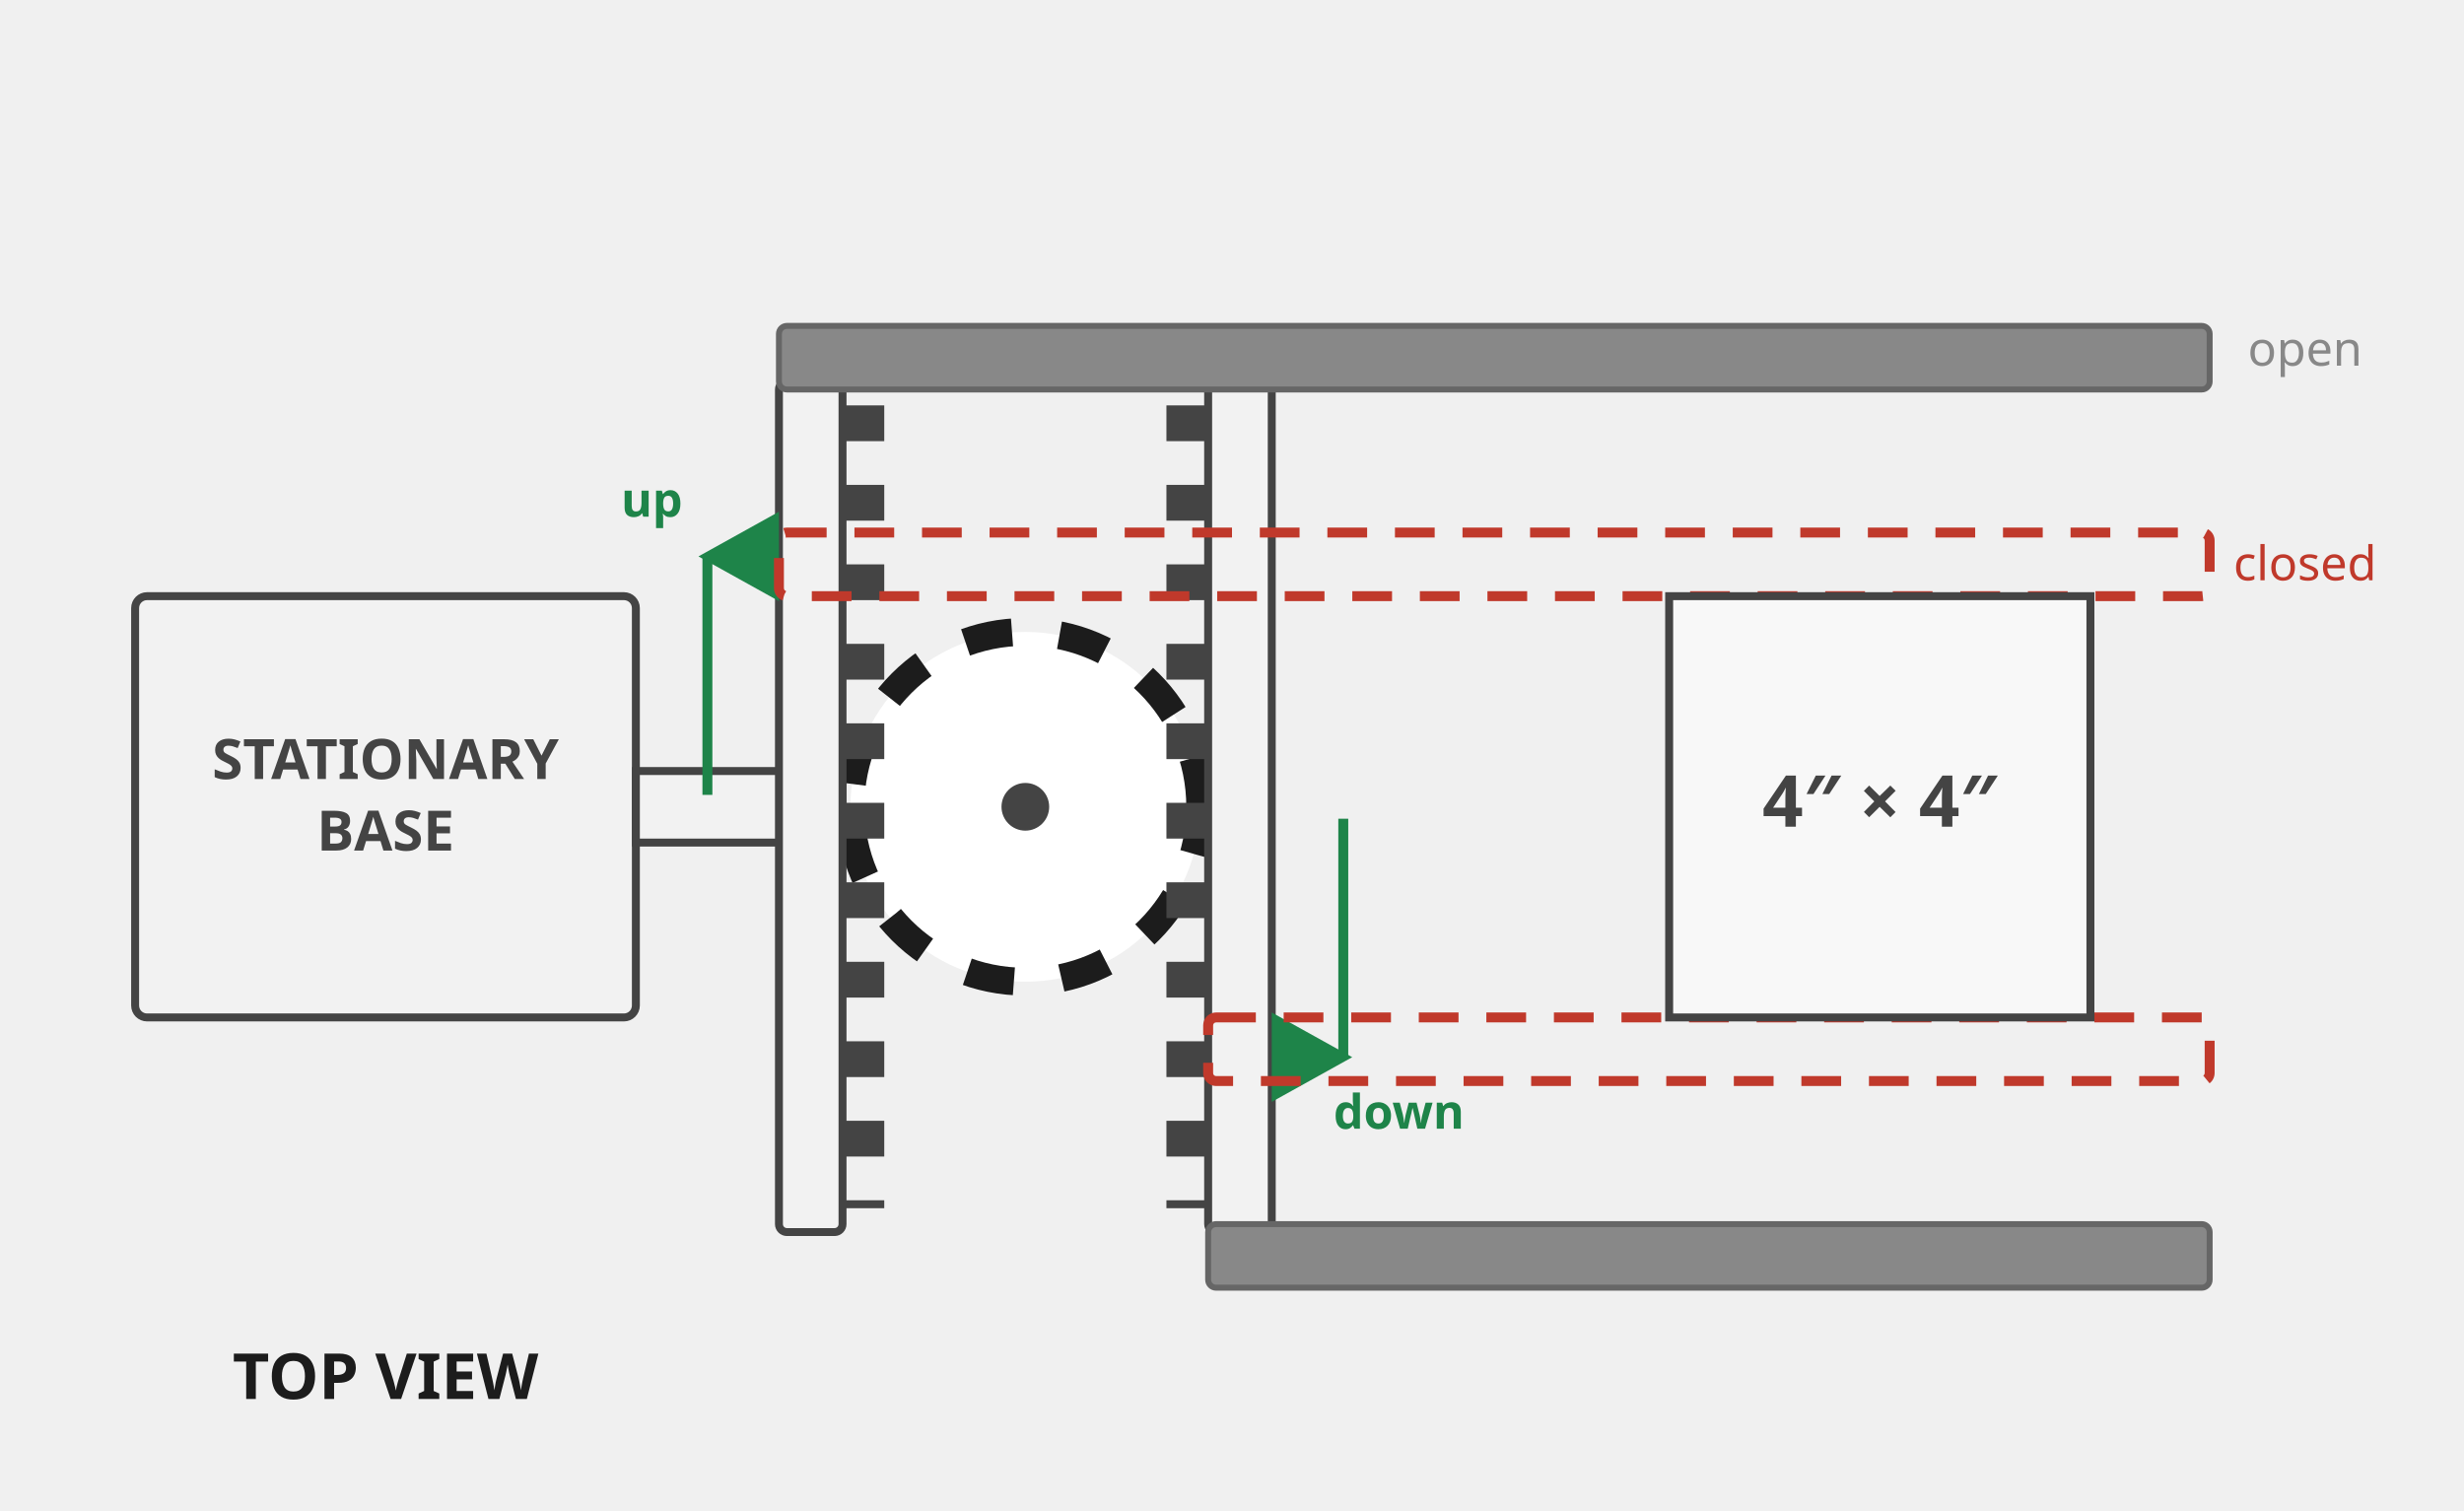
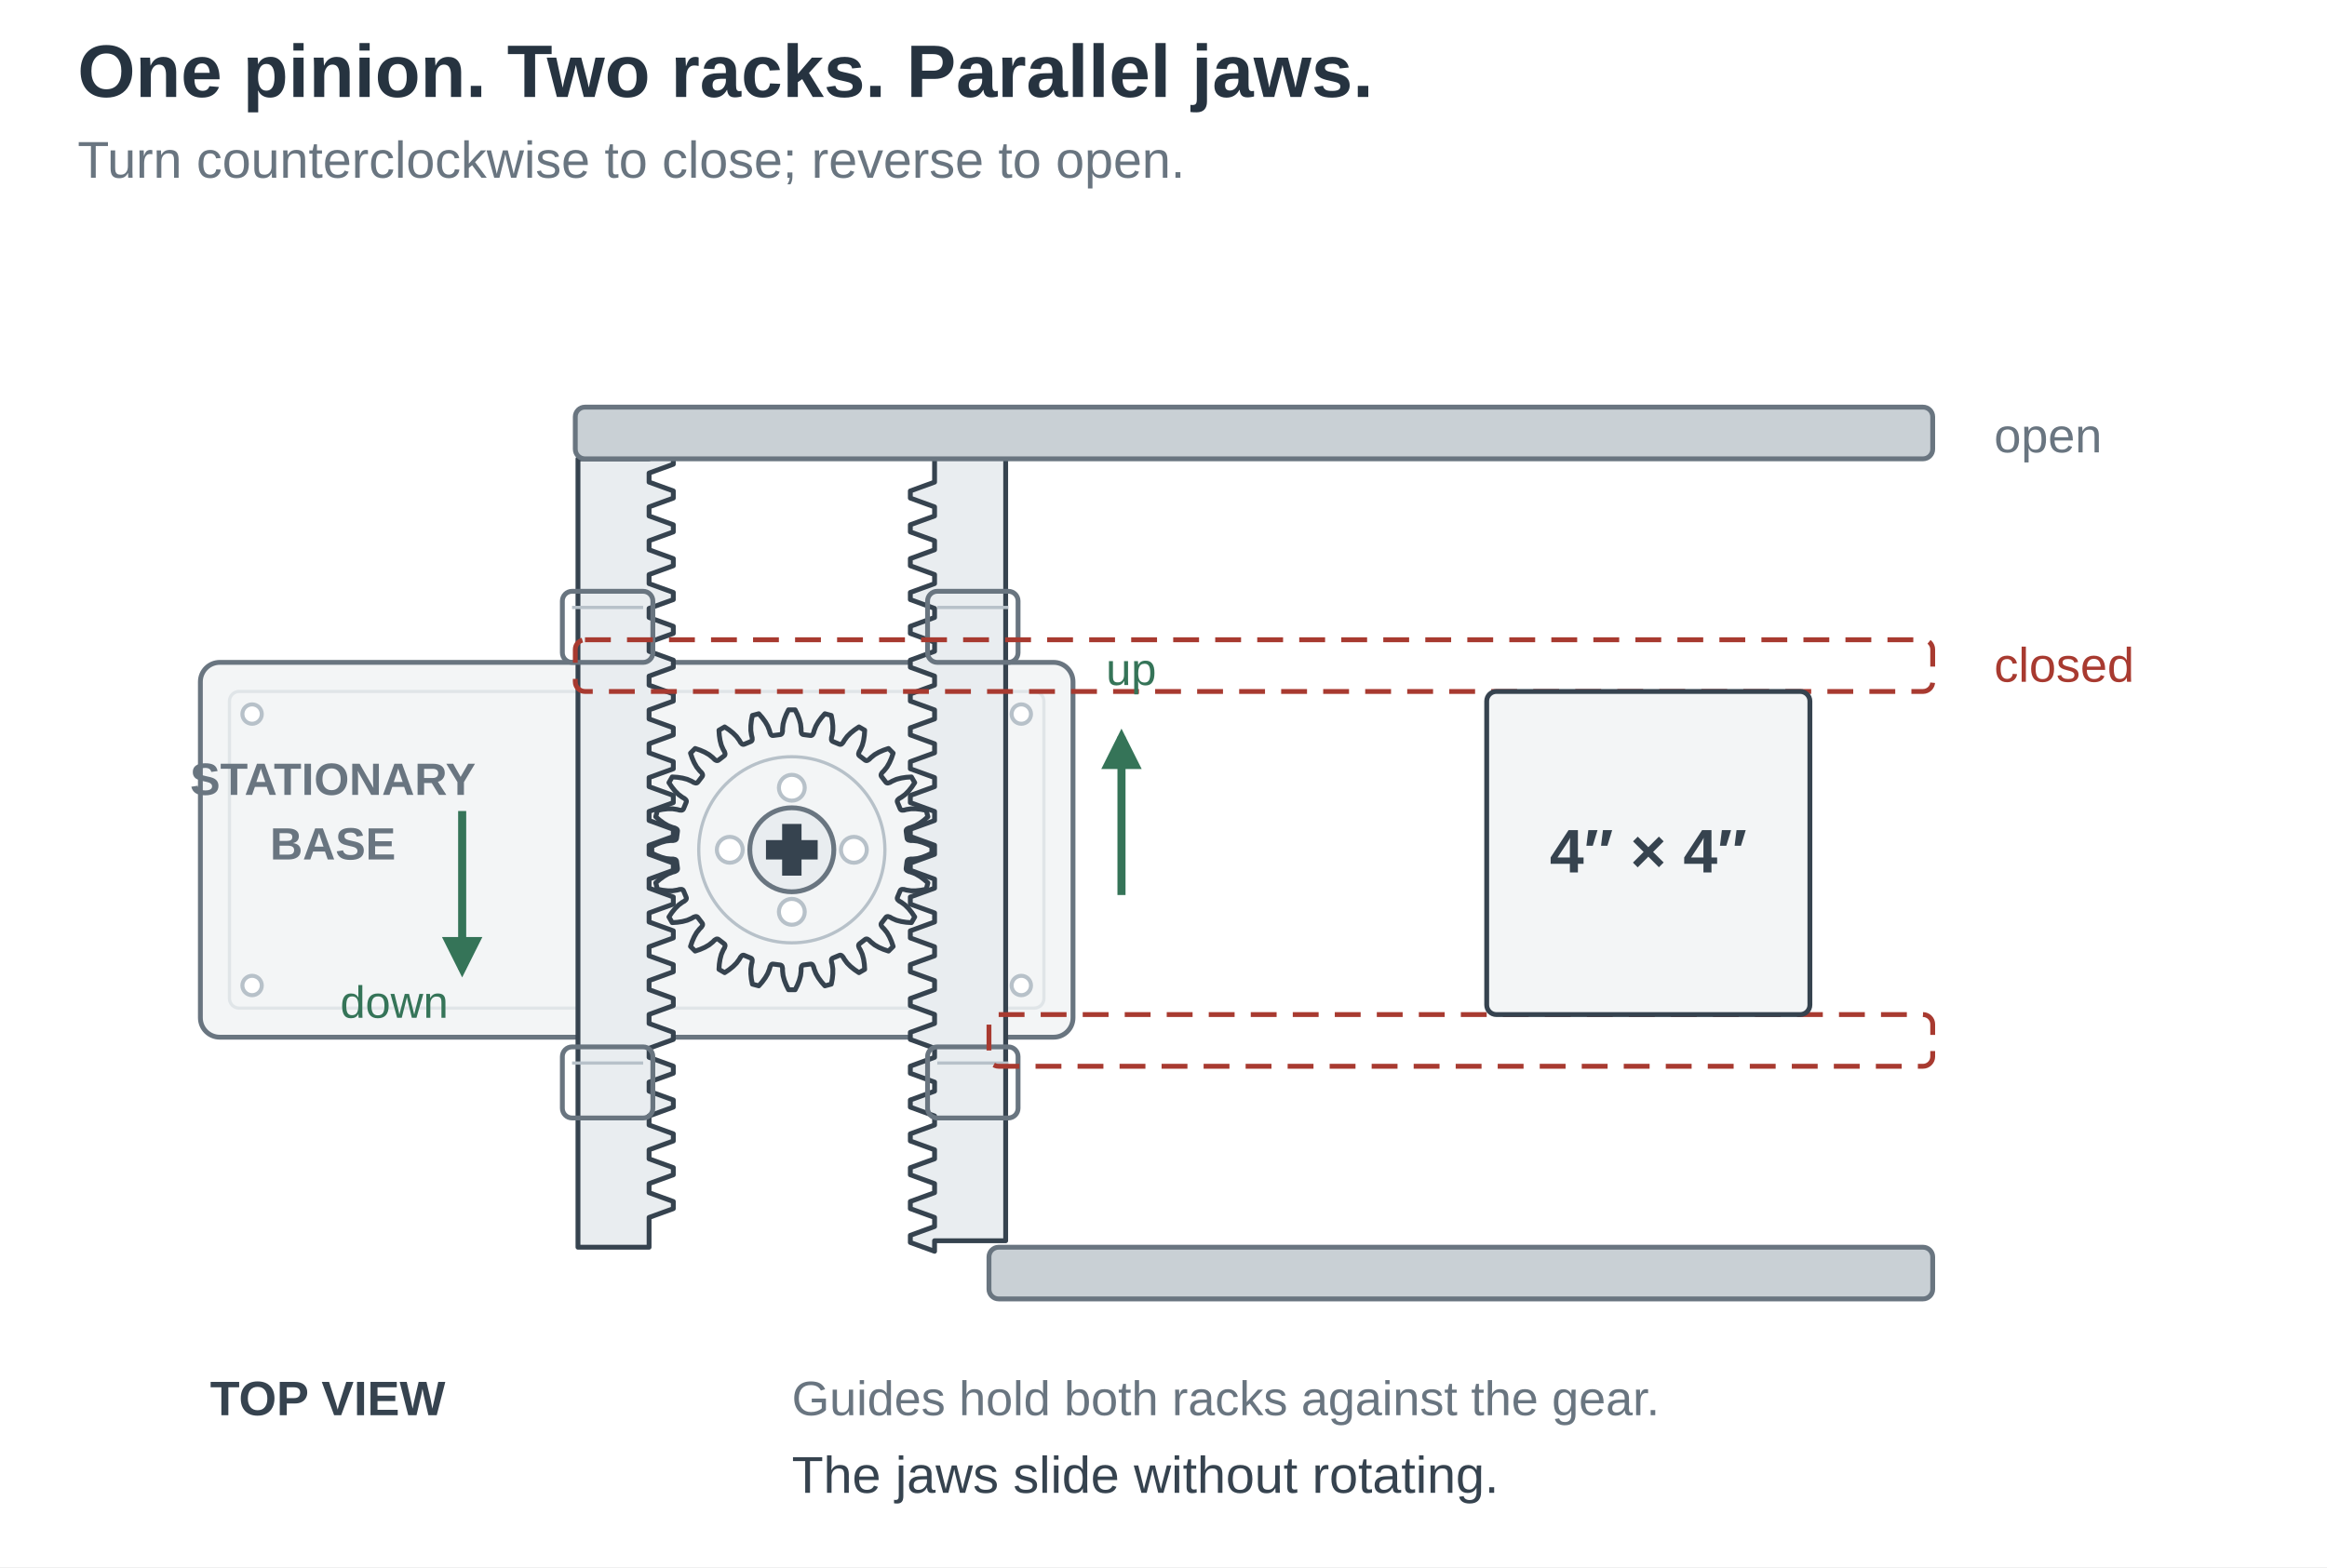
- <svg xmlns="http://www.w3.org/2000/svg" viewBox="0 0 620 380" role="img" aria-label="Top view. A stationary base at the left carries a pinion. A rack runs vertically on each side of the pinion. One rack rises while the other falls, and each carries a horizontal jaw. The two jaws close on a four inch square block, staying parallel throughout.">
+ <svg xmlns="http://www.w3.org/2000/svg" viewBox="0 0 720 485" role="img" aria-labelledby="rack-jaws-title rack-jaws-description">
  <defs>
-     <marker id="upB" viewBox="0 0 10 10" refX="5" refY="1" markerWidth="9" markerHeight="9" orient="auto">
-       <path d="M0,9 L5,0 L10,9 z" fill="#1E8449" />
+     <path id="jaw-pinion-24" d="M35.649 -3.626Q35.729 -2.733 37.478 -2.867 L38.93 -2.707 L40.395 -2.308 L41.861 -1.739 L43.321 -1.019 A43.333 43.333 0 0 1 43.321 1.019 L41.861 1.739 L40.395 2.308 L38.93 2.707 L37.478 2.867 Q35.729 2.733 35.649 3.626A35.833 35.833 0 0 1 35.373 5.725 L35.373 5.725Q35.219 6.607 36.943 6.931 L38.304 7.461 L39.616 8.225 L40.884 9.155 L42.109 10.228 A43.333 43.333 0 0 1 41.581 12.197 L39.984 12.514 L38.421 12.685 L36.903 12.691 L35.459 12.47 Q33.804 11.888 33.496 12.729A35.833 35.833 0 0 1 32.686 14.685 L32.686 14.685Q32.309 15.497 33.891 16.256 L35.068 17.121 L36.137 18.198 L37.122 19.425 L38.027 20.778 A43.333 43.333 0 0 1 37.008 22.543 L35.383 22.436 L33.829 22.196 L32.361 21.81 L31.023 21.222 Q29.575 20.232 29.06 20.965A35.833 35.833 0 0 1 27.772 22.644 L27.772 22.644Q27.197 23.331 28.528 24.474 L29.442 25.613 L30.196 26.931 L30.829 28.371 L31.353 29.912 A43.333 43.333 0 0 1 29.912 31.353 L28.371 30.829 L26.931 30.196 L25.613 29.442 L24.474 28.528 Q23.331 27.197 22.644 27.772A35.833 35.833 0 0 1 20.965 29.06 L20.965 29.06Q20.232 29.575 21.222 31.023 L21.81 32.361 L22.196 33.829 L22.436 35.383 L22.543 37.008 A43.333 43.333 0 0 1 20.778 38.027 L19.425 37.122 L18.198 36.137 L17.121 35.068 L16.256 33.891 Q15.497 32.309 14.685 32.686A35.833 35.833 0 0 1 12.729 33.496 L12.729 33.496Q11.888 33.804 12.47 35.459 L12.691 36.903 L12.685 38.421 L12.514 39.984 L12.197 41.581 A43.333 43.333 0 0 1 10.228 42.109 L9.155 40.884 L8.225 39.616 L7.461 38.304 L6.931 36.943 Q6.607 35.219 5.725 35.373A35.833 35.833 0 0 1 3.626 35.649 L3.626 35.649Q2.733 35.729 2.867 37.478 L2.707 38.93 L2.308 40.395 L1.739 41.861 L1.019 43.321 A43.333 43.333 0 0 1 -1.019 43.321 L-1.739 41.861 L-2.308 40.395 L-2.707 38.93 L-2.867 37.478 Q-2.733 35.729 -3.626 35.649A35.833 35.833 0 0 1 -5.725 35.373 L-5.725 35.373Q-6.607 35.219 -6.931 36.943 L-7.461 38.304 L-8.225 39.616 L-9.155 40.884 L-10.228 42.109 A43.333 43.333 0 0 1 -12.197 41.581 L-12.514 39.984 L-12.685 38.421 L-12.691 36.903 L-12.47 35.459 Q-11.888 33.804 -12.729 33.496A35.833 35.833 0 0 1 -14.685 32.686 L-14.685 32.686Q-15.497 32.309 -16.256 33.891 L-17.121 35.068 L-18.198 36.137 L-19.425 37.122 L-20.778 38.027 A43.333 43.333 0 0 1 -22.543 37.008 L-22.436 35.383 L-22.196 33.829 L-21.81 32.361 L-21.222 31.023 Q-20.232 29.575 -20.965 29.06A35.833 35.833 0 0 1 -22.644 27.772 L-22.644 27.772Q-23.331 27.197 -24.474 28.528 L-25.613 29.442 L-26.931 30.196 L-28.371 30.829 L-29.912 31.353 A43.333 43.333 0 0 1 -31.353 29.912 L-30.829 28.371 L-30.196 26.931 L-29.442 25.613 L-28.528 24.474 Q-27.197 23.331 -27.772 22.644A35.833 35.833 0 0 1 -29.06 20.965 L-29.06 20.965Q-29.575 20.232 -31.023 21.222 L-32.361 21.81 L-33.829 22.196 L-35.383 22.436 L-37.008 22.543 A43.333 43.333 0 0 1 -38.027 20.778 L-37.122 19.425 L-36.137 18.198 L-35.068 17.121 L-33.891 16.256 Q-32.309 15.497 -32.686 14.685A35.833 35.833 0 0 1 -33.496 12.729 L-33.496 12.729Q-33.804 11.888 -35.459 12.47 L-36.903 12.691 L-38.421 12.685 L-39.984 12.514 L-41.581 12.197 A43.333 43.333 0 0 1 -42.109 10.228 L-40.884 9.155 L-39.616 8.225 L-38.304 7.461 L-36.943 6.931 Q-35.219 6.607 -35.373 5.725A35.833 35.833 0 0 1 -35.649 3.626 L-35.649 3.626Q-35.729 2.733 -37.478 2.867 L-38.93 2.707 L-40.395 2.308 L-41.861 1.739 L-43.321 1.019 A43.333 43.333 0 0 1 -43.321 -1.019 L-41.861 -1.739 L-40.395 -2.308 L-38.93 -2.707 L-37.478 -2.867 Q-35.729 -2.733 -35.649 -3.626A35.833 35.833 0 0 1 -35.373 -5.725 L-35.373 -5.725Q-35.219 -6.607 -36.943 -6.931 L-38.304 -7.461 L-39.616 -8.225 L-40.884 -9.155 L-42.109 -10.228 A43.333 43.333 0 0 1 -41.581 -12.197 L-39.984 -12.514 L-38.421 -12.685 L-36.903 -12.691 L-35.459 -12.47 Q-33.804 -11.888 -33.496 -12.729A35.833 35.833 0 0 1 -32.686 -14.685 L-32.686 -14.685Q-32.309 -15.497 -33.891 -16.256 L-35.068 -17.121 L-36.137 -18.198 L-37.122 -19.425 L-38.027 -20.778 A43.333 43.333 0 0 1 -37.008 -22.543 L-35.383 -22.436 L-33.829 -22.196 L-32.361 -21.81 L-31.023 -21.222 Q-29.575 -20.232 -29.06 -20.965A35.833 35.833 0 0 1 -27.772 -22.644 L-27.772 -22.644Q-27.197 -23.331 -28.528 -24.474 L-29.442 -25.613 L-30.196 -26.931 L-30.829 -28.371 L-31.353 -29.912 A43.333 43.333 0 0 1 -29.912 -31.353 L-28.371 -30.829 L-26.931 -30.196 L-25.613 -29.442 L-24.474 -28.528 Q-23.331 -27.197 -22.644 -27.772A35.833 35.833 0 0 1 -20.965 -29.06 L-20.965 -29.06Q-20.232 -29.575 -21.222 -31.023 L-21.81 -32.361 L-22.196 -33.829 L-22.436 -35.383 L-22.543 -37.008 A43.333 43.333 0 0 1 -20.778 -38.027 L-19.425 -37.122 L-18.198 -36.137 L-17.121 -35.068 L-16.256 -33.891 Q-15.497 -32.309 -14.685 -32.686A35.833 35.833 0 0 1 -12.729 -33.496 L-12.729 -33.496Q-11.888 -33.804 -12.47 -35.459 L-12.691 -36.903 L-12.685 -38.421 L-12.514 -39.984 L-12.197 -41.581 A43.333 43.333 0 0 1 -10.228 -42.109 L-9.155 -40.884 L-8.225 -39.616 L-7.461 -38.304 L-6.931 -36.943 Q-6.607 -35.219 -5.725 -35.373A35.833 35.833 0 0 1 -3.626 -35.649 L-3.626 -35.649Q-2.733 -35.729 -2.867 -37.478 L-2.707 -38.93 L-2.308 -40.395 L-1.739 -41.861 L-1.019 -43.321 A43.333 43.333 0 0 1 1.019 -43.321 L1.739 -41.861 L2.308 -40.395 L2.707 -38.93 L2.867 -37.478 Q2.733 -35.729 3.626 -35.649A35.833 35.833 0 0 1 5.725 -35.373 L5.725 -35.373Q6.607 -35.219 6.931 -36.943 L7.461 -38.304 L8.225 -39.616 L9.155 -40.884 L10.228 -42.109 A43.333 43.333 0 0 1 12.197 -41.581 L12.514 -39.984 L12.685 -38.421 L12.691 -36.903 L12.47 -35.459 Q11.888 -33.804 12.729 -33.496A35.833 35.833 0 0 1 14.685 -32.686 L14.685 -32.686Q15.497 -32.309 16.256 -33.891 L17.121 -35.068 L18.198 -36.137 L19.425 -37.122 L20.778 -38.027 A43.333 43.333 0 0 1 22.543 -37.008 L22.436 -35.383 L22.196 -33.829 L21.81 -32.361 L21.222 -31.023 Q20.232 -29.575 20.965 -29.06A35.833 35.833 0 0 1 22.644 -27.772 L22.644 -27.772Q23.331 -27.197 24.474 -28.528 L25.613 -29.442 L26.931 -30.196 L28.371 -30.829 L29.912 -31.353 A43.333 43.333 0 0 1 31.353 -29.912 L30.829 -28.371 L30.196 -26.931 L29.442 -25.613 L28.528 -24.474 Q27.197 -23.331 27.772 -22.644A35.833 35.833 0 0 1 29.06 -20.965 L29.06 -20.965Q29.575 -20.232 31.023 -21.222 L32.361 -21.81 L33.829 -22.196 L35.383 -22.436 L37.008 -22.543 A43.333 43.333 0 0 1 38.027 -20.778 L37.122 -19.425 L36.137 -18.198 L35.068 -17.121 L33.891 -16.256 Q32.309 -15.497 32.686 -14.685A35.833 35.833 0 0 1 33.496 -12.729 L33.496 -12.729Q33.804 -11.888 35.459 -12.47 L36.903 -12.691 L38.421 -12.685 L39.984 -12.514 L41.581 -12.197 A43.333 43.333 0 0 1 42.109 -10.228 L40.884 -9.155 L39.616 -8.225 L38.304 -7.461 L36.943 -6.931 Q35.219 -6.607 35.373 -5.725A35.833 35.833 0 0 1 35.649 -3.626Z" />
+     <marker id="jaw-travel" viewBox="0 0 10 10" refX="8" refY="5" markerWidth="5" markerHeight="5" orient="auto">
+       <path d="M0 0 10 5 0 10Z" fill="#357458" />
+     </marker>
+     <marker id="jaw-turn" viewBox="0 0 10 10" refX="8" refY="5" markerWidth="5" markerHeight="5" orient="auto">
+       <path d="M0 0 10 5 0 10Z" fill="#a83a30" />
    </marker>
  </defs>
-   <rect x="34" y="150" width="126" height="106" rx="3" fill="#F2F2F2" stroke="#444" stroke-width="2" />
-   <text x="97" y="196" text-anchor="middle" font-family="'Barlow Condensed',sans-serif" font-size="14" font-weight="700" fill="#444">STATIONARY</text>
-   <text x="97" y="214" text-anchor="middle" font-family="'Barlow Condensed',sans-serif" font-size="14" font-weight="700" fill="#444">BASE</text>
-   <rect x="160" y="194" width="52" height="18" fill="#F2F2F2" stroke="#444" stroke-width="2" />
-   <circle cx="258" cy="203" r="44" fill="#fff" stroke="#1C1C1C" stroke-width="7" stroke-dasharray="12 12" />
-   <circle cx="258" cy="203" r="6" fill="#444" />
-   <text x="258" y="207" text-anchor="middle" font-family="'Barlow',sans-serif" font-size="11" fill="#888"> </text>
-   <rect x="196" y="96" width="16" height="214" rx="2" fill="#F2F2F2" stroke="#444" stroke-width="2" />
-   <line x1="217" y1="102" x2="217" y2="304" stroke="#444" stroke-width="11" stroke-dasharray="9 11" />
-   <rect x="304" y="96" width="16" height="214" rx="2" fill="#F2F2F2" stroke="#444" stroke-width="2" />
-   <line x1="299" y1="102" x2="299" y2="304" stroke="#444" stroke-width="11" stroke-dasharray="9 11" />
-   <line x1="178" y1="200" x2="178" y2="140" stroke="#1E8449" stroke-width="2.5" marker-end="url(#upB)" />
-   <line x1="338" y1="206" x2="338" y2="266" stroke="#1E8449" stroke-width="2.5" marker-end="url(#upB)" />
-   <text x="164" y="130" text-anchor="middle" font-family="'Barlow',sans-serif" font-size="12" font-weight="600" fill="#1E8449">up</text>
-   <text x="352" y="284" text-anchor="middle" font-family="'Barlow',sans-serif" font-size="12" font-weight="600" fill="#1E8449">down</text>
-   <rect x="196" y="82" width="360" height="16" rx="2" fill="#888" stroke="#666" stroke-width="1.5" />
-   <rect x="304" y="308" width="252" height="16" rx="2" fill="#888" stroke="#666" stroke-width="1.5" />
-   <rect x="196" y="134" width="360" height="16" rx="2" fill="none" stroke="#C0392B" stroke-width="2.5" stroke-dasharray="10 7" />
-   <rect x="304" y="256" width="252" height="16" rx="2" fill="none" stroke="#C0392B" stroke-width="2.5" stroke-dasharray="10 7" />
-   <rect x="420" y="150" width="106" height="106" fill="#F8F8F8" stroke="#444" stroke-width="2" />
-   <text x="473" y="208" text-anchor="middle" font-family="'Barlow Condensed',sans-serif" font-size="18" font-weight="700" fill="#444">4″ × 4″</text>
-   <text x="580" y="92" text-anchor="middle" font-family="'Barlow',sans-serif" font-size="12" fill="#888">open</text>
-   <text x="580" y="146" text-anchor="middle" font-family="'Barlow',sans-serif" font-size="12" fill="#C0392B">closed</text>
-   <text x="97" y="352" text-anchor="middle" font-family="'Barlow Condensed',sans-serif" font-size="16" font-weight="700" fill="#1C1C1C">TOP VIEW</text>
+   <rect width="720" height="485" fill="#fff" />
+   <g font-family="Barlow, Arial, sans-serif" fill="#263340" font-size="16">
+     <text x="24" y="30" font-size="23" fill="#263340" font-weight="600">One pinion. Two racks. Parallel jaws.</text>
+     <text x="24" y="55" font-size="16" fill="#697580">Turn counterclockwise to close; reverse to open.</text>
+     <rect x="62" y="205" width="270" height="116" rx="6" fill="#f3f5f6" stroke="#697580" stroke-width="1.5" />
+     <rect x="71" y="214" width="252" height="98" rx="3" fill="none" stroke="#e0e5e8" />
+     <circle cx="78" cy="221" r="3" fill="#fff" stroke="#b7c1c9" stroke-width="1.25" />
+     <circle cx="316" cy="221" r="3" fill="#fff" stroke="#b7c1c9" stroke-width="1.25" />
+     <circle cx="78" cy="305" r="3" fill="#fff" stroke="#b7c1c9" stroke-width="1.25" />
+     <circle cx="316" cy="305" r="3" fill="#fff" stroke="#b7c1c9" stroke-width="1.25" />
+     <text x="103" y="246" font-size="14" fill="#697580" text-anchor="middle" font-weight="600">STATIONARY</text>
+     <text x="103" y="266" font-size="14" fill="#697580" text-anchor="middle" font-weight="600">BASE</text>
+     <path d="M-121 66.167V44.167H-124.262L-121.532 36.667H-119.323L-116.593 44.167H-113.79L-111.061 36.667H-108.851L-106.121 44.167H-103.318L-100.589 36.667H-98.379L-95.649 44.167H-92.846L-90.117 36.667H-87.907L-85.177 44.167H-82.374L-79.645 36.667H-77.435L-74.705 44.167H-71.902L-69.173 36.667H-66.963L-64.233 44.167H-61.43L-58.701 36.667H-56.491L-53.761 44.167H-50.958L-48.229 36.667H-46.019L-43.289 44.167H-40.486L-37.757 36.667H-35.547L-32.817 44.167H-30.014L-27.285 36.667H-25.075L-22.345 44.167H-19.542L-16.813 36.667H-14.603L-11.873 44.167H-9.071L-6.341 36.667H-4.131L-1.401 44.167H1.401L4.131 36.667H6.341L9.071 44.167H11.873L14.603 36.667H16.813L19.542 44.167H22.345L25.075 36.667H27.285L30.014 44.167H32.817L35.547 36.667H37.757L40.486 44.167H43.289L46.019 36.667H48.229L50.958 44.167H53.761L56.491 36.667H58.701L61.43 44.167H64.233L66.963 36.667H69.173L71.902 44.167H74.705L77.435 36.667H79.645L82.374 44.167H85.177L87.907 36.667H90.117L92.846 44.167H95.649L98.379 36.667H100.589L103.318 44.167H106.121L108.851 36.667H111.061L113.79 44.167H123V66.167Z" fill="#e9edf0" stroke="#36434f" stroke-width="1.5" stroke-linejoin="round" transform="translate(245 263) rotate(90)" />
+     <path d="M-121 66.167V44.167H-124.262L-121.532 36.667H-119.323L-116.593 44.167H-113.79L-111.061 36.667H-108.851L-106.121 44.167H-103.318L-100.589 36.667H-98.379L-95.649 44.167H-92.846L-90.117 36.667H-87.907L-85.177 44.167H-82.374L-79.645 36.667H-77.435L-74.705 44.167H-71.902L-69.173 36.667H-66.963L-64.233 44.167H-61.43L-58.701 36.667H-56.491L-53.761 44.167H-50.958L-48.229 36.667H-46.019L-43.289 44.167H-40.486L-37.757 36.667H-35.547L-32.817 44.167H-30.014L-27.285 36.667H-25.075L-22.345 44.167H-19.542L-16.813 36.667H-14.603L-11.873 44.167H-9.071L-6.341 36.667H-4.131L-1.401 44.167H1.401L4.131 36.667H6.341L9.071 44.167H11.873L14.603 36.667H16.813L19.542 44.167H22.345L25.075 36.667H27.285L30.014 44.167H32.817L35.547 36.667H37.757L40.486 44.167H43.289L46.019 36.667H48.229L50.958 44.167H53.761L56.491 36.667H58.701L61.43 44.167H64.233L66.963 36.667H69.173L71.902 44.167H74.705L77.435 36.667H79.645L82.374 44.167H85.177L87.907 36.667H90.117L92.846 44.167H95.649L98.379 36.667H100.589L103.318 44.167H106.121L108.851 36.667H111.061L113.79 44.167H123V66.167Z" fill="#e9edf0" stroke="#36434f" stroke-width="1.5" stroke-linejoin="round" transform="translate(245 263) rotate(-90)" />
+     <g transform="translate(245 263)">
+       <use href="#jaw-pinion-24" transform="rotate(0)" fill="#f3f5f6" stroke="#36434f" stroke-width="1.5" stroke-linejoin="round" />
+       <circle cx="0" cy="0" r="28.8" fill="none" stroke="#b7c1c9" stroke-width="1" />
+       <circle cx="19.2" cy="0" r="4" fill="#fff" stroke="#b7c1c9" stroke-width="1.25" />
+       <circle cx="0" cy="19.2" r="4" fill="#fff" stroke="#b7c1c9" stroke-width="1.25" />
+       <circle cx="-19.2" cy="0" r="4" fill="#fff" stroke="#b7c1c9" stroke-width="1.25" />
+       <circle cx="0" cy="-19.2" r="4" fill="#fff" stroke="#b7c1c9" stroke-width="1.25" />
+       <circle cx="0" cy="0" r="13" fill="#e9edf0" stroke="#697580" stroke-width="1.5" />
+       <path d="M-3 -8H3V-3H8V3H3V8H-3V3H-8V-3H-3Z" fill="#36434f" />
+     </g>
+     <rect x="174" y="183" width="28" height="22" rx="3" fill="none" stroke="#697580" stroke-width="1.5" />
+     <path d="M177 188H199" fill="none" stroke="#b7c1c9" stroke-width="1" />
+     <rect x="174" y="324" width="28" height="22" rx="3" fill="none" stroke="#697580" stroke-width="1.5" />
+     <path d="M177 329H199" fill="none" stroke="#b7c1c9" stroke-width="1" />
+     <rect x="287" y="183" width="28" height="22" rx="3" fill="none" stroke="#697580" stroke-width="1.5" />
+     <path d="M290 188H312" fill="none" stroke="#b7c1c9" stroke-width="1" />
+     <rect x="287" y="324" width="28" height="22" rx="3" fill="none" stroke="#697580" stroke-width="1.5" />
+     <path d="M290 329H312" fill="none" stroke="#b7c1c9" stroke-width="1" />
+     <rect x="178" y="126" width="420" height="16" rx="3" fill="#c9d0d5" stroke="#697580" stroke-width="1.5" />
+     <rect x="306" y="386" width="292" height="16" rx="3" fill="#c9d0d5" stroke="#697580" stroke-width="1.5" />
+     <rect x="178" y="198" width="420" height="16" rx="3" fill="none" stroke="#a83a30" stroke-width="1.5" stroke-dasharray="8 5" />
+     <rect x="306" y="314" width="292" height="16" rx="3" fill="none" stroke="#a83a30" stroke-width="1.5" stroke-dasharray="8 5" />
+     <rect x="460" y="214" width="100" height="100" rx="3" fill="#f3f5f6" stroke="#36434f" stroke-width="1.5" />
+     <text x="510" y="270" font-size="19" fill="#36434f" text-anchor="middle" font-weight="600">4″ × 4″</text>
+     <path d="M143 251V300" fill="none" stroke="#357458" stroke-width="2.5" marker-end="url(#jaw-travel)" />
+     <text x="122" y="315" font-size="14" fill="#357458" text-anchor="middle">down</text>
+     <path d="M347 277V228" fill="none" stroke="#357458" stroke-width="2.5" marker-end="url(#jaw-travel)" />
+     <text x="350" y="212" font-size="14" fill="#357458" text-anchor="middle">up</text>
+     <text x="617" y="140" font-size="15" fill="#697580">open</text>
+     <text x="617" y="211" font-size="15" fill="#a83a30">closed</text>
+     <text x="65" y="438" font-size="15" fill="#36434f" font-weight="600">TOP VIEW</text>
+     <text x="245" y="438" font-size="15" fill="#697580">Guides hold both racks against the gear.</text>
+     <text x="245" y="462" font-size="16" fill="#36434f">The jaws slide without rotating.</text>
+   </g>
</svg>
